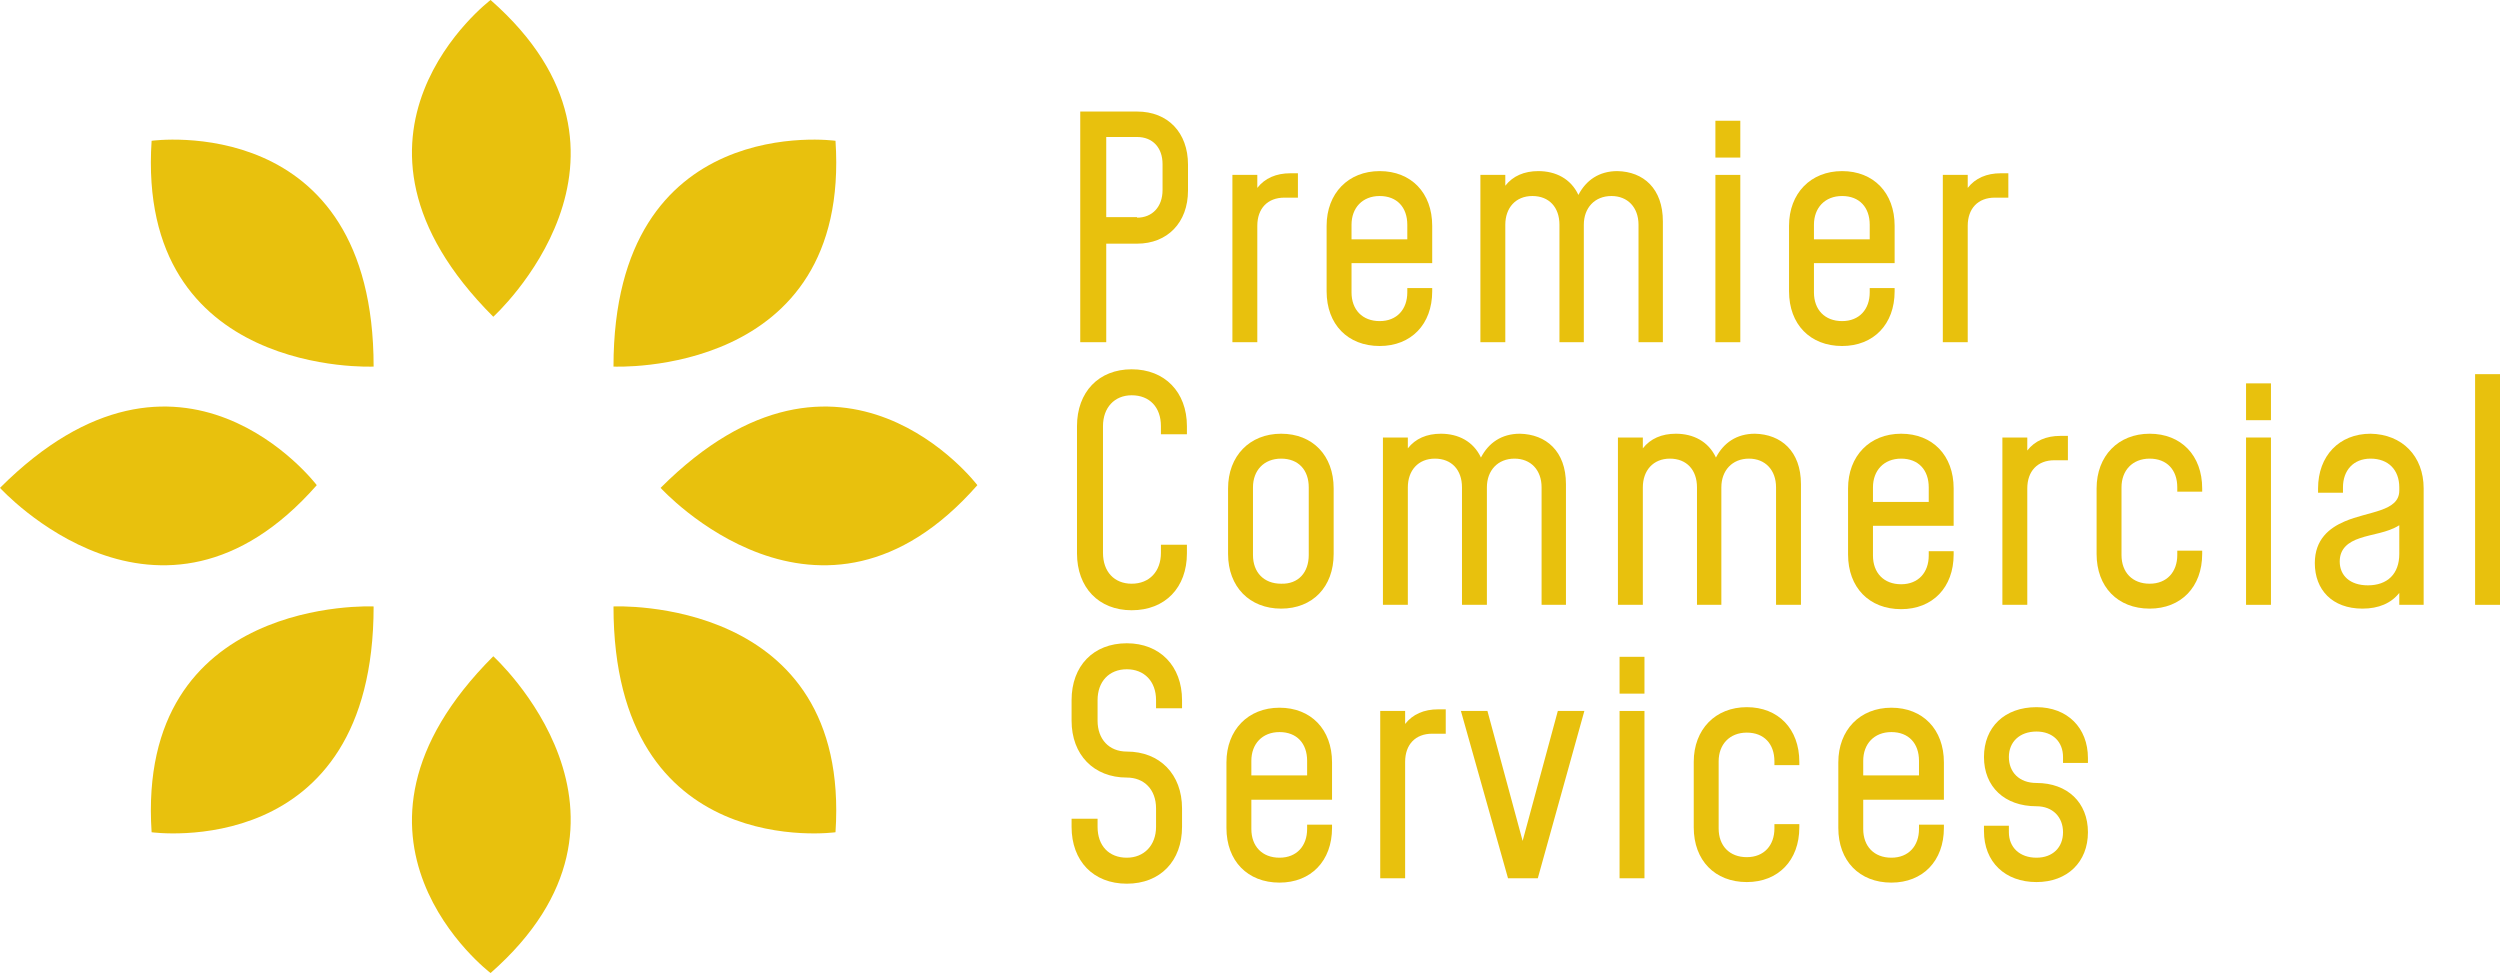
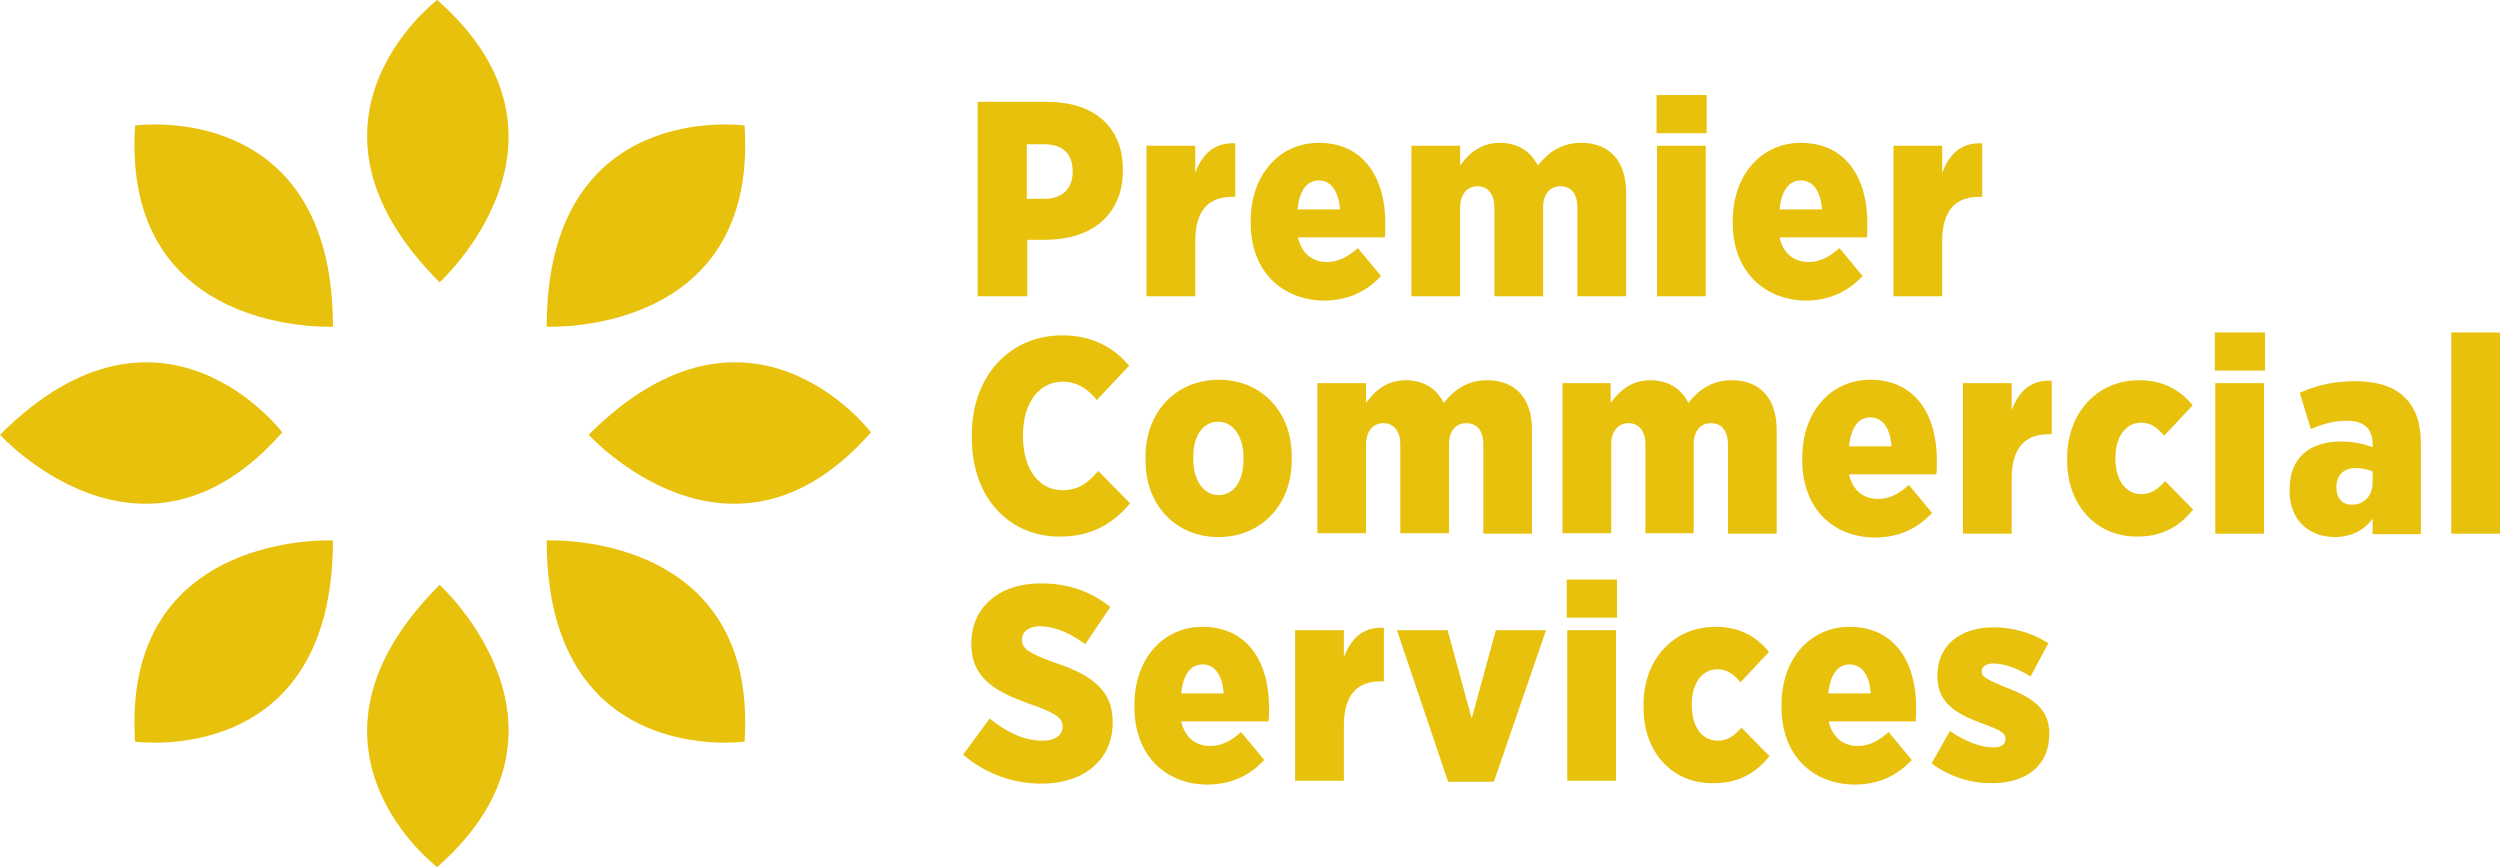
- <svg xmlns="http://www.w3.org/2000/svg" version="1.1" id="Layer_1" x="0px" y="0px" viewBox="0 0 461.7 179.7" style="enable-background:new 0 0 461.7 179.7;" xml:space="preserve">
+ <svg xmlns="http://www.w3.org/2000/svg" version="1.1" id="Layer_1" x="0px" y="0px" viewBox="0 0 518.1 179.7" style="enable-background:new 0 0 518.1 179.7;" xml:space="preserve">
  <style type="text/css">
	.st0{fill:#E8C10D;}
</style>
  <g>
-     <g>
-       <path class="st0" d="M199.5,20.6H210c5.7,0,9.4,3.9,9.4,9.8v4.8c0,5.9-3.8,9.8-9.4,9.8h-5.7v18.2h-4.8V20.6z M210,40.2    c2.8,0,4.7-2,4.7-5.1v-4.8c0-3-1.8-5-4.7-5h-5.7v14.8H210z" />
-       <path class="st0" d="M239.7,32v4.5h-2.5c-3.1,0-5,2-5,5.2v21.5h-4.6V32.3h4.6v2.4c1.4-1.8,3.5-2.7,6.1-2.7H239.7z" />
-       <path class="st0" d="M249.6,48.6V54c0,3.2,2,5.3,5.2,5.3c3.2,0,5.1-2.2,5.1-5.3v-0.8h4.6v0.6c0,6.1-3.9,10.1-9.7,10.1    c-5.9,0-9.8-4-9.8-10.1V41.7c0-6,4-10.1,9.8-10.1c5.8,0,9.7,4,9.7,10.1v6.9H249.6z M249.6,41.5v2.7h10.3v-2.7    c0-3.2-1.9-5.3-5.1-5.3C251.6,36.2,249.6,38.4,249.6,41.5z" />
-       <path class="st0" d="M307.1,40.9v22.3h-4.5V41.5c0-3.2-2-5.3-5-5.3c-3.1,0-5.1,2.2-5.1,5.3v21.7H288V41.5c0-3.2-1.9-5.3-5-5.3    c-3.1,0-5,2.2-5,5.3v21.7h-4.6V32.3h4.6v2c1.4-1.8,3.5-2.7,6.1-2.7c3.2,0,6,1.4,7.4,4.4c1.4-2.7,3.8-4.4,7.2-4.4    C303.5,31.7,307.1,34.8,307.1,40.9z" />
-       <path class="st0" d="M316.8,22.3h4.6v6.8h-4.6V22.3z M316.8,32.3h4.6v30.9h-4.6V32.3z" />
-       <path class="st0" d="M335,48.6V54c0,3.2,2,5.3,5.2,5.3c3.2,0,5.1-2.2,5.1-5.3v-0.8h4.6v0.6c0,6.1-3.9,10.1-9.7,10.1    c-5.9,0-9.8-4-9.8-10.1V41.7c0-6,4-10.1,9.8-10.1c5.8,0,9.7,4,9.7,10.1v6.9H335z M335,41.5v2.7h10.3v-2.7c0-3.2-1.9-5.3-5.1-5.3    C337,36.2,335,38.4,335,41.5z" />
-       <path class="st0" d="M370.9,32v4.5h-2.5c-3.1,0-5,2-5,5.2v21.5h-4.6V32.3h4.6v2.4c1.4-1.8,3.5-2.7,6.1-2.7H370.9z" />
-     </g>
-     <g>
-       <path class="st0" d="M219.2,102.2c0,6.3-4,10.5-10.2,10.5c-6.1,0-10.1-4.2-10.1-10.5V78.7c0-6.3,4-10.5,10.1-10.5    c6.1,0,10.2,4.2,10.2,10.5v1.5h-4.8v-1.5c0-3.5-2.1-5.7-5.4-5.7c-3.2,0-5.3,2.3-5.3,5.7v23.4c0,3.5,2.1,5.7,5.3,5.7    c3.3,0,5.4-2.3,5.4-5.7v-1.5h4.8V102.2z" />
-       <path class="st0" d="M226.8,102.3V90.2c0-6,4-10.1,9.8-10.1c5.8,0,9.7,4,9.7,10.1v12.1c0,6.1-3.9,10.1-9.7,10.1    C230.8,112.4,226.8,108.4,226.8,102.3z M241.7,102.5V90c0-3.2-1.9-5.3-5.1-5.3c-3.2,0-5.2,2.2-5.2,5.3v12.5c0,3.2,2,5.3,5.2,5.3    C239.8,107.9,241.7,105.7,241.7,102.5z" />
-       <path class="st0" d="M289.2,89.4v22.3h-4.5V90c0-3.2-2-5.3-5-5.3c-3.1,0-5.1,2.2-5.1,5.3v21.7H270V90c0-3.2-1.9-5.3-5-5.3    c-3.1,0-5,2.2-5,5.3v21.7h-4.6V80.8h4.6v2c1.4-1.8,3.5-2.7,6.1-2.7c3.2,0,6,1.4,7.4,4.4c1.4-2.7,3.8-4.4,7.2-4.4    C285.5,80.2,289.2,83.3,289.2,89.4z" />
-       <path class="st0" d="M332.6,89.4v22.3H328V90c0-3.2-2-5.3-5-5.3c-3.1,0-5.1,2.2-5.1,5.3v21.7h-4.5V90c0-3.2-1.9-5.3-5-5.3    s-5,2.2-5,5.3v21.7h-4.6V80.8h4.6v2c1.4-1.8,3.5-2.7,6.1-2.7c3.2,0,6,1.4,7.4,4.4c1.4-2.7,3.8-4.4,7.2-4.4    C328.9,80.2,332.6,83.3,332.6,89.4z" />
-       <path class="st0" d="M345.9,97.1v5.5c0,3.2,2,5.3,5.2,5.3c3.2,0,5.1-2.2,5.1-5.3v-0.8h4.6v0.6c0,6.1-3.9,10.1-9.7,10.1    c-5.9,0-9.8-4-9.8-10.1V90.2c0-6,4-10.1,9.8-10.1c5.8,0,9.7,4,9.7,10.1v6.9H345.9z M345.9,90v2.7h10.3V90c0-3.2-1.9-5.3-5.1-5.3    C347.9,84.7,345.9,86.9,345.9,90z" />
-       <path class="st0" d="M381.9,80.5V85h-2.5c-3.1,0-5,2-5,5.2v21.5h-4.6V80.8h4.6v2.4c1.4-1.8,3.5-2.7,6.1-2.7H381.9z" />
-       <path class="st0" d="M406.7,102.3c0,6.1-3.9,10.1-9.7,10.1c-5.9,0-9.8-4-9.8-10.1V90.2c0-6,4-10.1,9.8-10.1c5.8,0,9.7,4,9.7,10.1    v0.6h-4.6V90c0-3.2-1.9-5.3-5.1-5.3c-3.2,0-5.2,2.2-5.2,5.3v12.5c0,3.2,2,5.3,5.2,5.3c3.2,0,5.1-2.2,5.1-5.3v-0.8h4.6V102.3z" />
-       <path class="st0" d="M414.8,70.8h4.6v6.8h-4.6V70.8z M414.8,80.8h4.6v30.9h-4.6V80.8z" />
-       <path class="st0" d="M447.6,90.2v21.5h-4.5v-2.2c-1.5,1.9-3.8,2.9-6.8,2.9c-5.6,0-8.8-3.5-8.8-8.4c0-4.4,2.7-6.5,5.5-7.7    c4.4-1.9,10.1-1.8,10.1-5.7V90c0-3.2-2-5.3-5.3-5.3c-3.2,0-5.1,2.2-5.1,5.3v1h-4.6v-0.8c0-6,3.9-10.1,9.7-10.1    C443.6,80.2,447.6,84.2,447.6,90.2z M443.1,102.3V97c-2.2,1.4-5,1.6-7.3,2.4c-2.1,0.7-3.7,1.9-3.7,4.3c0,2.6,1.9,4.4,5.2,4.4    C440.9,108.1,443.1,106,443.1,102.3z" />
-       <path class="st0" d="M457.1,69.1h4.6v42.6h-4.6V69.1z" />
-     </g>
-     <g>
-       <path class="st0" d="M197.9,152.7v-1.5h4.8v1.5c0,3.5,2.1,5.7,5.4,5.7c3.2,0,5.4-2.3,5.4-5.7v-3.4c0-3.5-2.2-5.7-5.4-5.7    c-6.1,0-10.2-4.2-10.2-10.5v-3.8c0-6.3,4-10.5,10.2-10.5c6.1,0,10.2,4.2,10.2,10.5v1.5h-4.8v-1.5c0-3.5-2.2-5.7-5.4-5.7    c-3.3,0-5.4,2.3-5.4,5.7v3.8c0,3.4,2.1,5.7,5.4,5.7c6.1,0,10.2,4.2,10.2,10.5v3.4c0,6.3-4,10.5-10.2,10.5    C201.9,163.2,197.9,159,197.9,152.7z" />
-       <path class="st0" d="M231.1,147.6v5.5c0,3.2,2,5.3,5.2,5.3c3.2,0,5.1-2.2,5.1-5.3v-0.8h4.6v0.6c0,6.1-3.9,10.1-9.7,10.1    c-5.9,0-9.8-4-9.8-10.1v-12.1c0-6,4-10.1,9.8-10.1c5.8,0,9.7,4,9.7,10.1v6.9H231.1z M231.1,140.5v2.7h10.3v-2.7    c0-3.2-1.9-5.3-5.1-5.3C233.1,135.2,231.1,137.4,231.1,140.5z" />
-       <path class="st0" d="M267,131v4.5h-2.5c-3.1,0-5,2-5,5.2v21.5h-4.6v-30.9h4.6v2.4c1.4-1.8,3.5-2.7,6.1-2.7H267z" />
-       <path class="st0" d="M292.6,131.3l-8.6,30.9h-5.5l-8.7-30.9h4.9l6.5,24l6.5-24H292.6z" />
-       <path class="st0" d="M299.1,121.3h4.6v6.8h-4.6V121.3z M299.1,131.3h4.6v30.9h-4.6V131.3z" />
-       <path class="st0" d="M332.3,152.8c0,6.1-3.9,10.1-9.7,10.1c-5.9,0-9.8-4-9.8-10.1v-12.1c0-6,4-10.1,9.8-10.1c5.8,0,9.7,4,9.7,10.1    v0.6h-4.6v-0.7c0-3.2-1.9-5.3-5.1-5.3c-3.2,0-5.2,2.2-5.2,5.3V153c0,3.2,2,5.3,5.2,5.3c3.2,0,5.1-2.2,5.1-5.3v-0.8h4.6V152.8z" />
-       <path class="st0" d="M344.1,147.6v5.5c0,3.2,2,5.3,5.2,5.3c3.2,0,5.1-2.2,5.1-5.3v-0.8h4.6v0.6c0,6.1-3.9,10.1-9.7,10.1    c-5.9,0-9.8-4-9.8-10.1v-12.1c0-6,4-10.1,9.8-10.1c5.8,0,9.7,4,9.7,10.1v6.9H344.1z M344.1,140.5v2.7h10.3v-2.7    c0-3.2-1.9-5.3-5.1-5.3C346.1,135.2,344.1,137.4,344.1,140.5z" />
-       <path class="st0" d="M366.4,153.5v-1h4.6v1.2c0,2.8,2,4.7,5.1,4.7c3,0,4.9-1.9,4.9-4.7c0-2.8-1.9-4.8-4.9-4.8    c-5.9,0-9.7-3.6-9.7-9.1c0-5.5,3.8-9.2,9.7-9.2c5.7,0,9.5,3.8,9.5,9.4v0.9H381v-1.1c0-2.8-1.9-4.7-4.9-4.7c-3.1,0-5.1,1.9-5.1,4.7    c0,2.8,1.9,4.8,5.1,4.8c5.7,0,9.5,3.6,9.5,9.1c0,5.5-3.8,9.2-9.5,9.2C370.3,162.9,366.4,159.2,366.4,153.5z" />
-     </g>
+     <path class="st0" d="M202.6,21.1H217c9.5,0,15.7,5,15.7,14v0.2c0,9.7-7,14.3-15.8,14.4h-4v11.7h-10.3V21.1z M216.5,41.2   c3.6,0,5.8-2.1,5.8-5.5v-0.2c0-3.7-2.1-5.6-5.9-5.6h-3.6v11.3H216.5z" />
+     <path class="st0" d="M237.6,30.2h10.1v5.6c1.5-3.9,3.9-6.3,8.3-6.1v11.1h-0.7c-4.9,0-7.6,2.9-7.6,9.2v11.4h-10.1V30.2z" />
+     <path class="st0" d="M259.2,46.3v-0.6c0-9.4,5.9-16.1,14.1-16.1c9.2,0,13.8,7.1,13.8,16.7c0,0.4,0,2.1-0.1,2.9H269   c0.7,3.3,3,5.1,6,5.1c2.5,0,4.5-1.2,6.4-2.9l4.8,5.8c-2.9,3.1-6.7,5.1-11.9,5.1C265.4,62.1,259.2,56,259.2,46.3z M277.7,43.4   c-0.3-3.9-1.9-6-4.4-6c-2.4,0-4,2-4.4,6H277.7z" />
+     <path class="st0" d="M292.5,30.2h10.1v4.1c1.8-2.5,4.3-4.7,8.2-4.7c3.7,0,6.4,1.7,7.9,4.7c2.2-2.8,5-4.7,9-4.7   c5.8,0,9.3,3.7,9.3,10.3v21.5h-10.1V43c0-2.8-1.3-4.4-3.5-4.4s-3.6,1.6-3.6,4.4v18.4h-10.1V43c0-2.8-1.4-4.4-3.5-4.4   c-2.1,0-3.6,1.6-3.6,4.4v18.4h-10.1V30.2z" />
+     <path class="st0" d="M343.3,19.7h10.4v7.9h-10.4V19.7z M343.4,30.2h10.1v31.2h-10.1V30.2z" />
+     <path class="st0" d="M359.1,46.3v-0.6c0-9.4,5.9-16.1,14.1-16.1c9.2,0,13.8,7.1,13.8,16.7c0,0.4,0,2.1-0.1,2.9h-18.1   c0.7,3.3,3,5.1,6,5.1c2.5,0,4.5-1.2,6.4-2.9l4.8,5.8c-2.9,3.1-6.7,5.1-11.9,5.1C365.4,62.1,359.1,56,359.1,46.3z M377.6,43.4   c-0.3-3.9-1.9-6-4.4-6c-2.4,0-4,2-4.4,6H377.6z" />
+     <path class="st0" d="M392.4,30.2h10.1v5.6c1.5-3.9,3.9-6.3,8.3-6.1v11.1h-0.7c-4.9,0-7.6,2.9-7.6,9.2v11.4h-10.1V30.2z" />
  </g>
-   <path class="st0" d="M154.3,26c0,0-41-5.7-41,41.7C113.3,67.7,157.2,69.8,154.3,26z" />
-   <path class="st0" d="M28,26c0,0,41-5.7,41,41.7C69,67.7,25.1,69.8,28,26z" />
-   <path class="st0" d="M180.5,89.6c0,0-25-33-58.5,0.5C122,90.1,151.5,122.6,180.5,89.6z" />
-   <path class="st0" d="M58.5,89.6c0,0-25-33-58.5,0.5C0,90.1,29.5,122.6,58.5,89.6z" />
-   <path class="st0" d="M90.6,0c0,0-33,25,0.5,58.5C91.1,58.5,123.6,29,90.6,0z" />
-   <path class="st0" d="M154.3,153.7c0,0-41,5.7-41-41.7C113.3,112,157.2,109.9,154.3,153.7z" />
-   <path class="st0" d="M28,153.7c0,0,41,5.7,41-41.7C69,112,25.1,109.9,28,153.7z" />
-   <path class="st0" d="M90.6,179.7c0,0-33-25,0.5-58.5C91.1,121.2,123.6,150.7,90.6,179.7z" />
+   <g>
+     <path class="st0" d="M201.4,90.8v-0.7c0-12.4,8.1-20.6,18.7-20.6c6.3,0,10.7,2.5,13.9,6.3l-6.7,7.1c-1.7-2.1-3.9-3.8-7.1-3.8   c-4.7,0-8.2,4.2-8.2,11.1v0.2c0,7.2,3.6,11.2,8.2,11.2c3.5,0,5.5-1.8,7.4-4l6.6,6.7c-3.3,4-7.8,6.9-14.5,6.9   C209.4,111.3,201.4,103.4,201.4,90.8z" />
+     <path class="st0" d="M237.4,95.5v-0.9c0-9.2,6.3-15.9,15.2-15.9c8.8,0,15.1,6.6,15.1,15.8v0.9c0,9.2-6.3,15.9-15.2,15.9   C243.7,111.3,237.4,104.7,237.4,95.5z M257.7,95.3v-0.5c0-4.3-2.1-7.4-5.2-7.4c-3.3,0-5.2,3-5.2,7.3v0.5c0,4.3,2.1,7.4,5.2,7.4   C255.8,102.6,257.7,99.6,257.7,95.3z" />
+     <path class="st0" d="M273,79.4h10.1v4.1c1.8-2.5,4.3-4.7,8.2-4.7c3.7,0,6.4,1.7,7.9,4.7c2.2-2.8,5-4.7,9-4.7   c5.8,0,9.3,3.7,9.3,10.3v21.5h-10.1V92.1c0-2.8-1.3-4.4-3.5-4.4s-3.6,1.6-3.6,4.4v18.4h-10.1V92.1c0-2.8-1.4-4.4-3.5-4.4   c-2.1,0-3.6,1.6-3.6,4.4v18.4H273V79.4z" />
+     <path class="st0" d="M323.7,79.4h10.1v4.1c1.8-2.5,4.3-4.7,8.2-4.7c3.7,0,6.4,1.7,7.9,4.7c2.2-2.8,5-4.7,9-4.7   c5.8,0,9.3,3.7,9.3,10.3v21.5h-10.1V92.1c0-2.8-1.3-4.4-3.5-4.4s-3.6,1.6-3.6,4.4v18.4H341V92.1c0-2.8-1.4-4.4-3.5-4.4   c-2.1,0-3.6,1.6-3.6,4.4v18.4h-10.1V79.4z" />
+     <path class="st0" d="M373.5,95.4v-0.6c0-9.4,5.9-16.1,14.1-16.1c9.2,0,13.8,7.1,13.8,16.7c0,0.4,0,2.1-0.1,2.9h-18.1   c0.7,3.3,3,5.1,6,5.1c2.5,0,4.5-1.2,6.4-2.9l4.8,5.8c-2.9,3.1-6.7,5.1-11.9,5.1C379.7,111.3,373.5,105.2,373.5,95.4z M392,92.5   c-0.3-3.9-1.9-6-4.4-6c-2.4,0-4,2-4.4,6H392z" />
+     <path class="st0" d="M406.8,79.4h10.1v5.6c1.5-3.9,3.9-6.3,8.3-6.1V90h-0.7c-4.9,0-7.6,2.9-7.6,9.2v11.4h-10.1V79.4z" />
+     <path class="st0" d="M428.4,95.5v-0.6c0-9.2,6.1-16.1,14.9-16.1c5,0,8.5,2,11.1,5.2l-5.9,6.3c-1.3-1.6-2.7-2.7-4.8-2.7   c-3.2,0-5.3,3-5.3,7.2V95c0,4.5,2.1,7.4,5.4,7.4c2.1,0,3.5-1.1,4.9-2.7l5.8,5.9c-2.7,3.4-6.3,5.6-11.5,5.6   C434.4,111.3,428.4,104.6,428.4,95.5z" />
+     <path class="st0" d="M459,68.9h10.4v7.9H459V68.9z M459.1,79.4h10.1v31.2h-10.1V79.4z" />
+     <path class="st0" d="M474.5,101.8v-0.4c0-6.7,4.3-9.9,10.7-9.9c2.5,0,4.8,0.5,6.5,1.2V92c0-3.2-1.8-4.8-5.4-4.8   c-3,0-5.4,0.9-7.4,1.7l-2.3-7.5c3.1-1.4,6.8-2.4,11.4-2.4c4.8,0,8.3,1.2,10.5,3.5c2.2,2.2,3.2,5.3,3.2,9.5v18.7h-10v-3.2   c-1.8,2.4-4.4,3.8-8,3.8C478.5,111.2,474.5,107.8,474.5,101.8z M491.7,100v-2.3c-0.9-0.4-2.2-0.7-3.5-0.7c-2.5,0-4,1.5-4,3.9v0.2   c0,2.2,1.3,3.5,3.2,3.5C489.8,104.6,491.7,102.9,491.7,100z" />
+     <path class="st0" d="M508,68.9h10.1v41.7H508V68.9z" />
+   </g>
+   <g>
+     <path class="st0" d="M199.6,156.4l5.5-7.5c3.3,2.7,7,4.6,10.9,4.6c2.8,0,4.2-1.2,4.2-2.9v-0.1c0-1.6-1.2-2.6-5.9-4.3   c-7.6-2.6-13-5.4-13-12.7v-0.2c0-7.3,5.6-12.4,14.4-12.4c5.4,0,10.2,1.5,14.4,4.9l-5.2,7.7c-2.8-2.1-6.1-3.7-9.4-3.7   c-2.4,0-3.7,1.2-3.7,2.7v0.1c0,1.8,1.3,2.7,6.4,4.6c7.7,2.5,12.4,5.6,12.4,12.4v0.1c0,7.8-6,12.7-14.7,12.7   C210.1,162.4,204.4,160.5,199.6,156.4z" />
+     <path class="st0" d="M235.1,146.6V146c0-9.4,5.9-16.1,14.1-16.1c9.2,0,13.8,7.1,13.8,16.7c0,0.4,0,2.1-0.1,2.9h-18.1   c0.7,3.3,3,5.1,6,5.1c2.5,0,4.5-1.2,6.4-2.9l4.8,5.8c-2.9,3.1-6.7,5.1-11.9,5.1C241.4,162.5,235.1,156.4,235.1,146.6z M253.6,143.7   c-0.3-3.9-1.9-6-4.4-6c-2.4,0-4,2-4.4,6H253.6z" />
+     <path class="st0" d="M268.4,130.6h10.1v5.6c1.5-3.9,3.9-6.3,8.3-6.1v11.1h-0.7c-4.9,0-7.6,2.9-7.6,9.2v11.4h-10.1V130.6z" />
+     <path class="st0" d="M289.5,130.6H300l5,18.3l5-18.3h10.4L309.6,162h-9.5L289.5,130.6z" />
+     <path class="st0" d="M324.7,120.1h10.4v7.9h-10.4V120.1z M324.8,130.6h10.1v31.2h-10.1V130.6z" />
+     <path class="st0" d="M340.6,146.7V146c0-9.2,6.1-16.1,14.9-16.1c5,0,8.5,2,11.1,5.2l-5.9,6.3c-1.3-1.6-2.7-2.7-4.8-2.7   c-3.2,0-5.3,3-5.3,7.2v0.2c0,4.5,2.1,7.4,5.4,7.4c2.1,0,3.5-1.1,4.9-2.7l5.8,5.9c-2.7,3.4-6.3,5.6-11.5,5.6   C346.5,162.5,340.6,155.8,340.6,146.7z" />
+     <path class="st0" d="M369.2,146.6V146c0-9.4,5.9-16.1,14.1-16.1c9.2,0,13.8,7.1,13.8,16.7c0,0.4,0,2.1-0.1,2.9H379   c0.7,3.3,3,5.1,6,5.1c2.5,0,4.5-1.2,6.4-2.9l4.8,5.8c-2.9,3.1-6.7,5.1-11.9,5.1C375.5,162.5,369.2,156.4,369.2,146.6z M387.7,143.7   c-0.3-3.9-1.9-6-4.4-6c-2.4,0-4,2-4.4,6H387.7z" />
+     <path class="st0" d="M400.3,158.2l3.8-6.7c3.1,2.1,6.3,3.4,9,3.4c1.7,0,2.5-0.7,2.5-1.7V153c0-1.2-1.4-1.8-4.6-3   c-5.5-2-9.5-4.2-9.5-9.9v-0.1c0-6.3,4.8-10,11.6-10c3.9,0,8,1.1,11.4,3.3l-3.7,6.9c-2.5-1.6-5.4-2.7-7.7-2.7   c-1.6,0-2.4,0.7-2.4,1.6v0.1c0,1.2,1.6,1.8,4.6,3.1c5.6,2.1,9.4,4.4,9.4,9.7v0.1c0,6.5-4.7,10.2-11.8,10.2   C409,162.4,404.3,161.2,400.3,158.2z" />
+   </g>
+   <g>
+     <path class="st0" d="M154.3,26c0,0-41-5.7-41,41.7C113.3,67.7,157.2,69.8,154.3,26z" />
+     <path class="st0" d="M28,26c0,0,41-5.7,41,41.7C69,67.7,25.1,69.8,28,26z" />
+     <path class="st0" d="M180.5,89.6c0,0-25-33-58.5,0.5C122,90.1,151.5,122.6,180.5,89.6z" />
+     <path class="st0" d="M58.5,89.6c0,0-25-33-58.5,0.5C0,90.1,29.5,122.6,58.5,89.6z" />
+     <path class="st0" d="M90.6,0c0,0-33,25,0.5,58.5C91.1,58.5,123.6,29,90.6,0z" />
+     <path class="st0" d="M154.3,153.7c0,0-41,5.7-41-41.7C113.3,112,157.2,109.9,154.3,153.7z" />
+     <path class="st0" d="M28,153.7c0,0,41,5.7,41-41.7C69,112,25.1,109.9,28,153.7z" />
+     <path class="st0" d="M90.6,179.7c0,0-33-25,0.5-58.5C91.1,121.2,123.6,150.7,90.6,179.7z" />
+   </g>
</svg>
